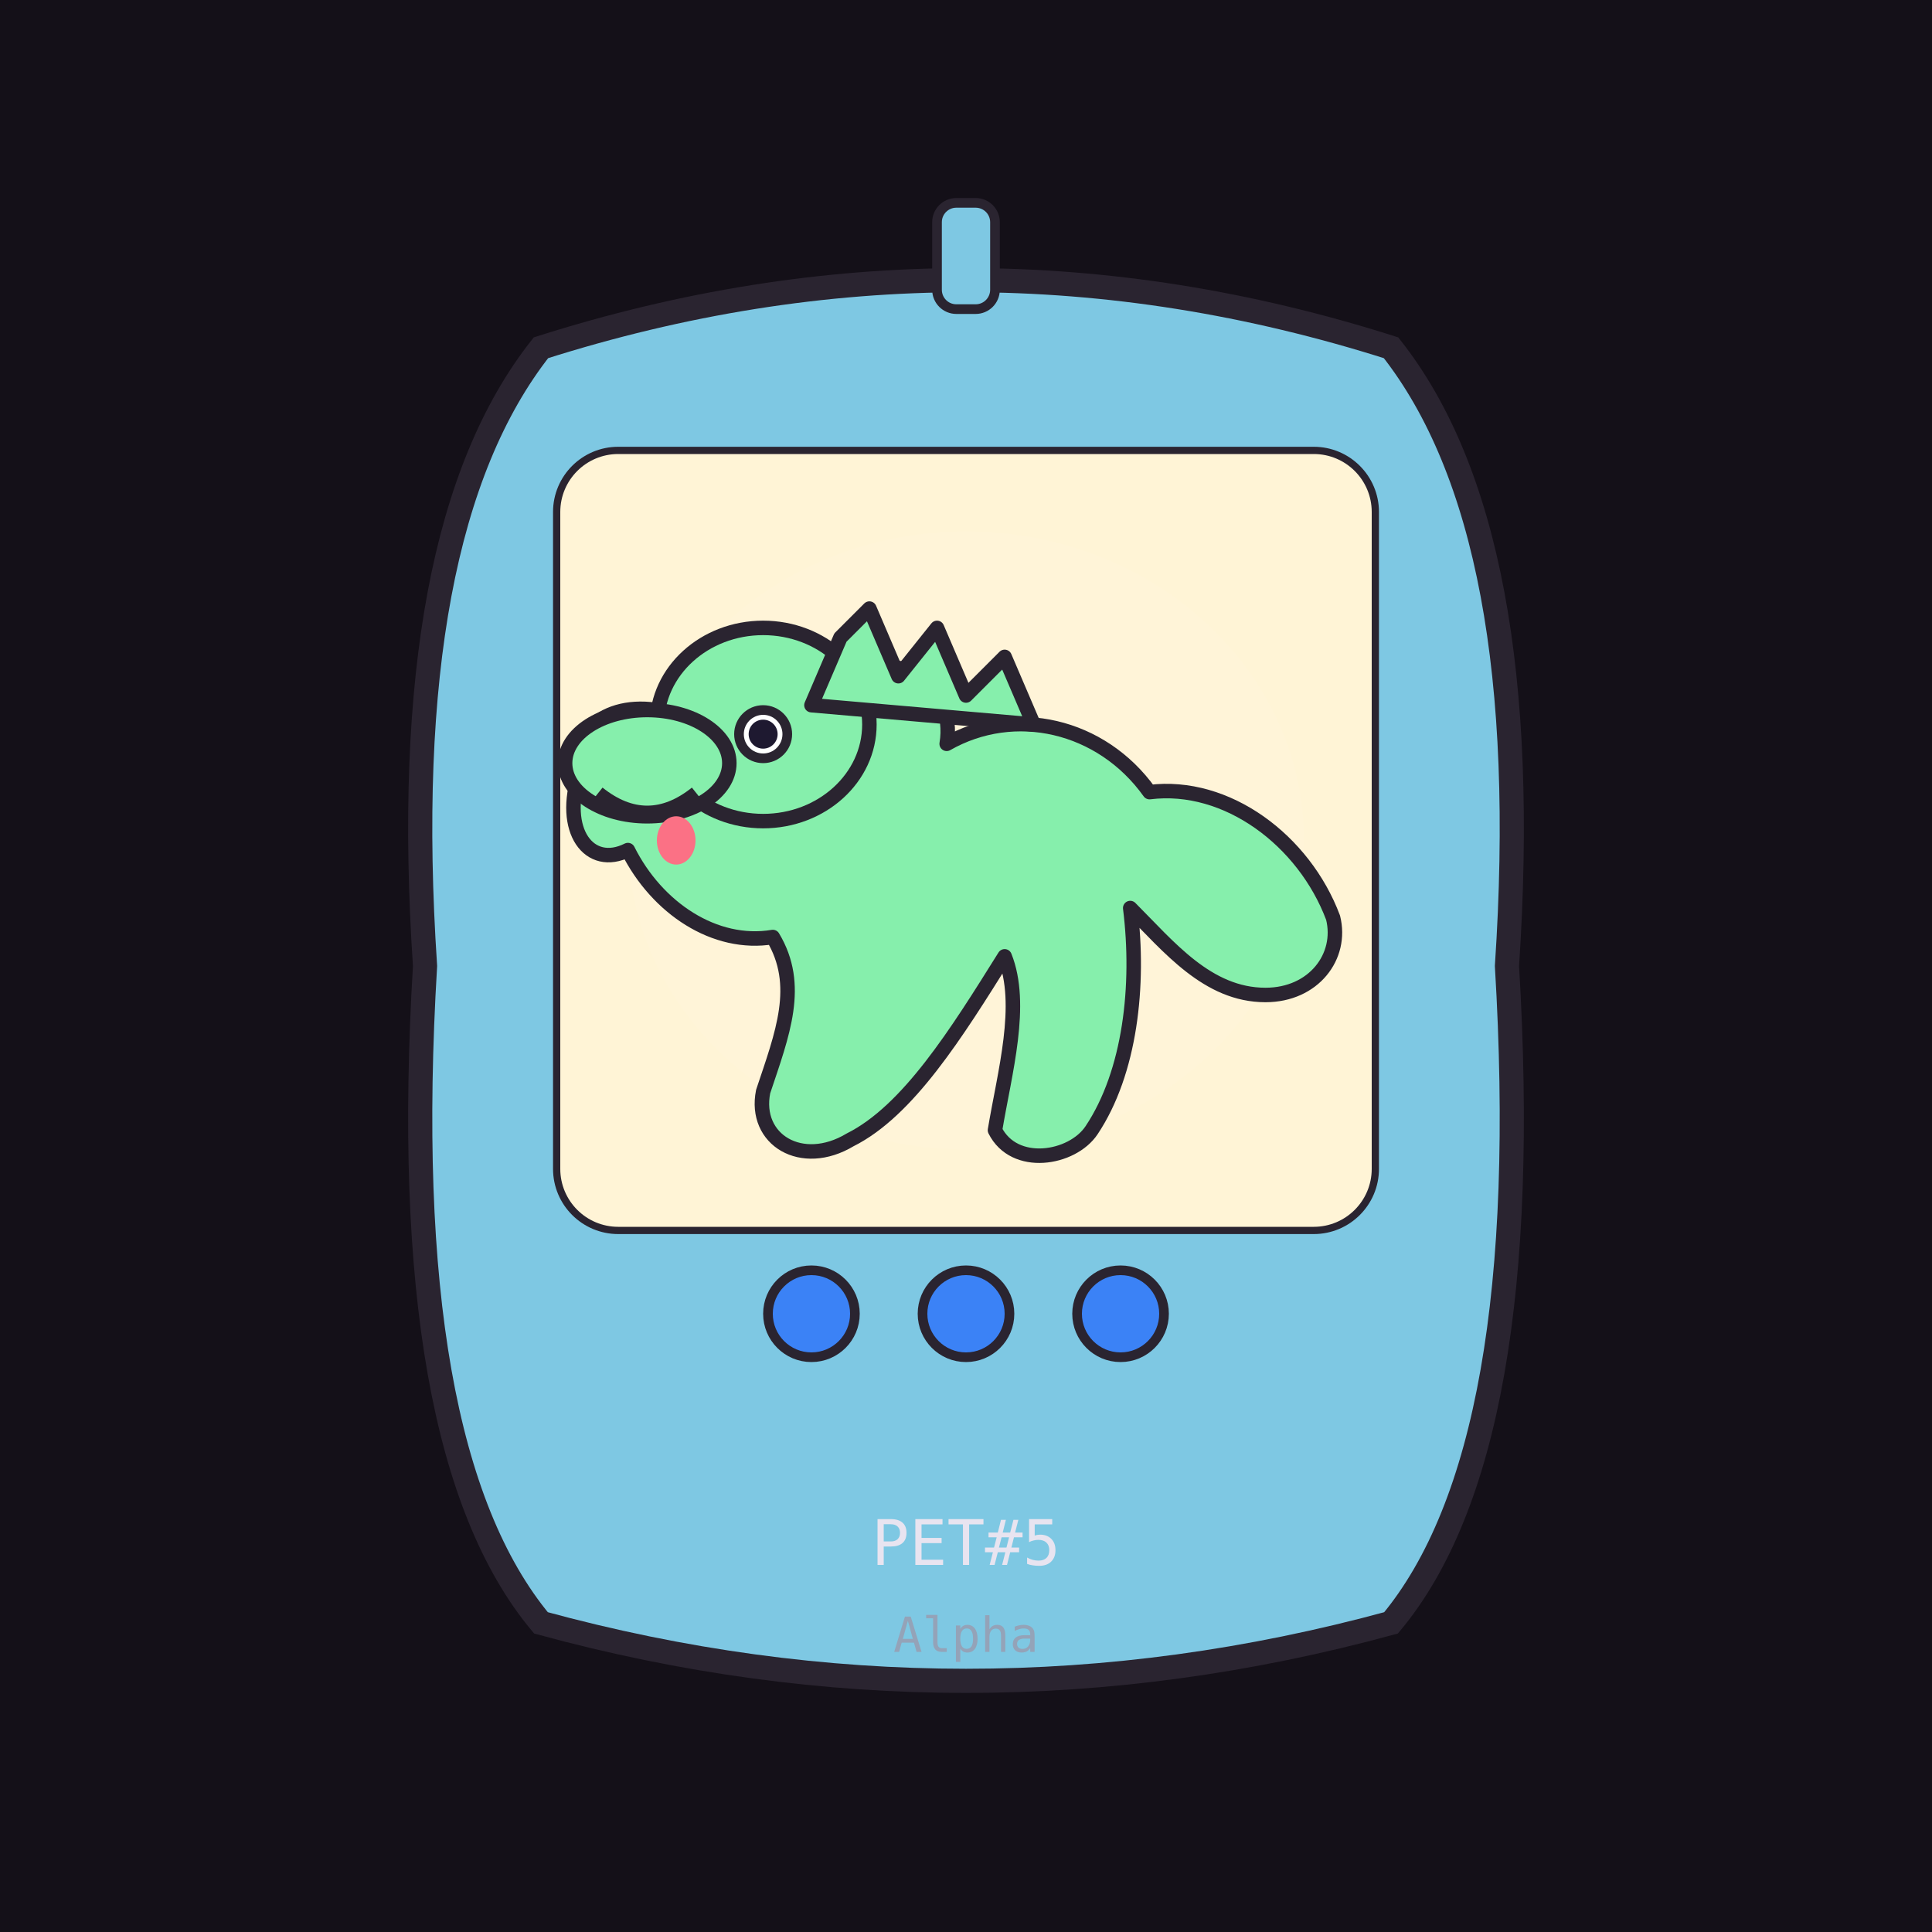
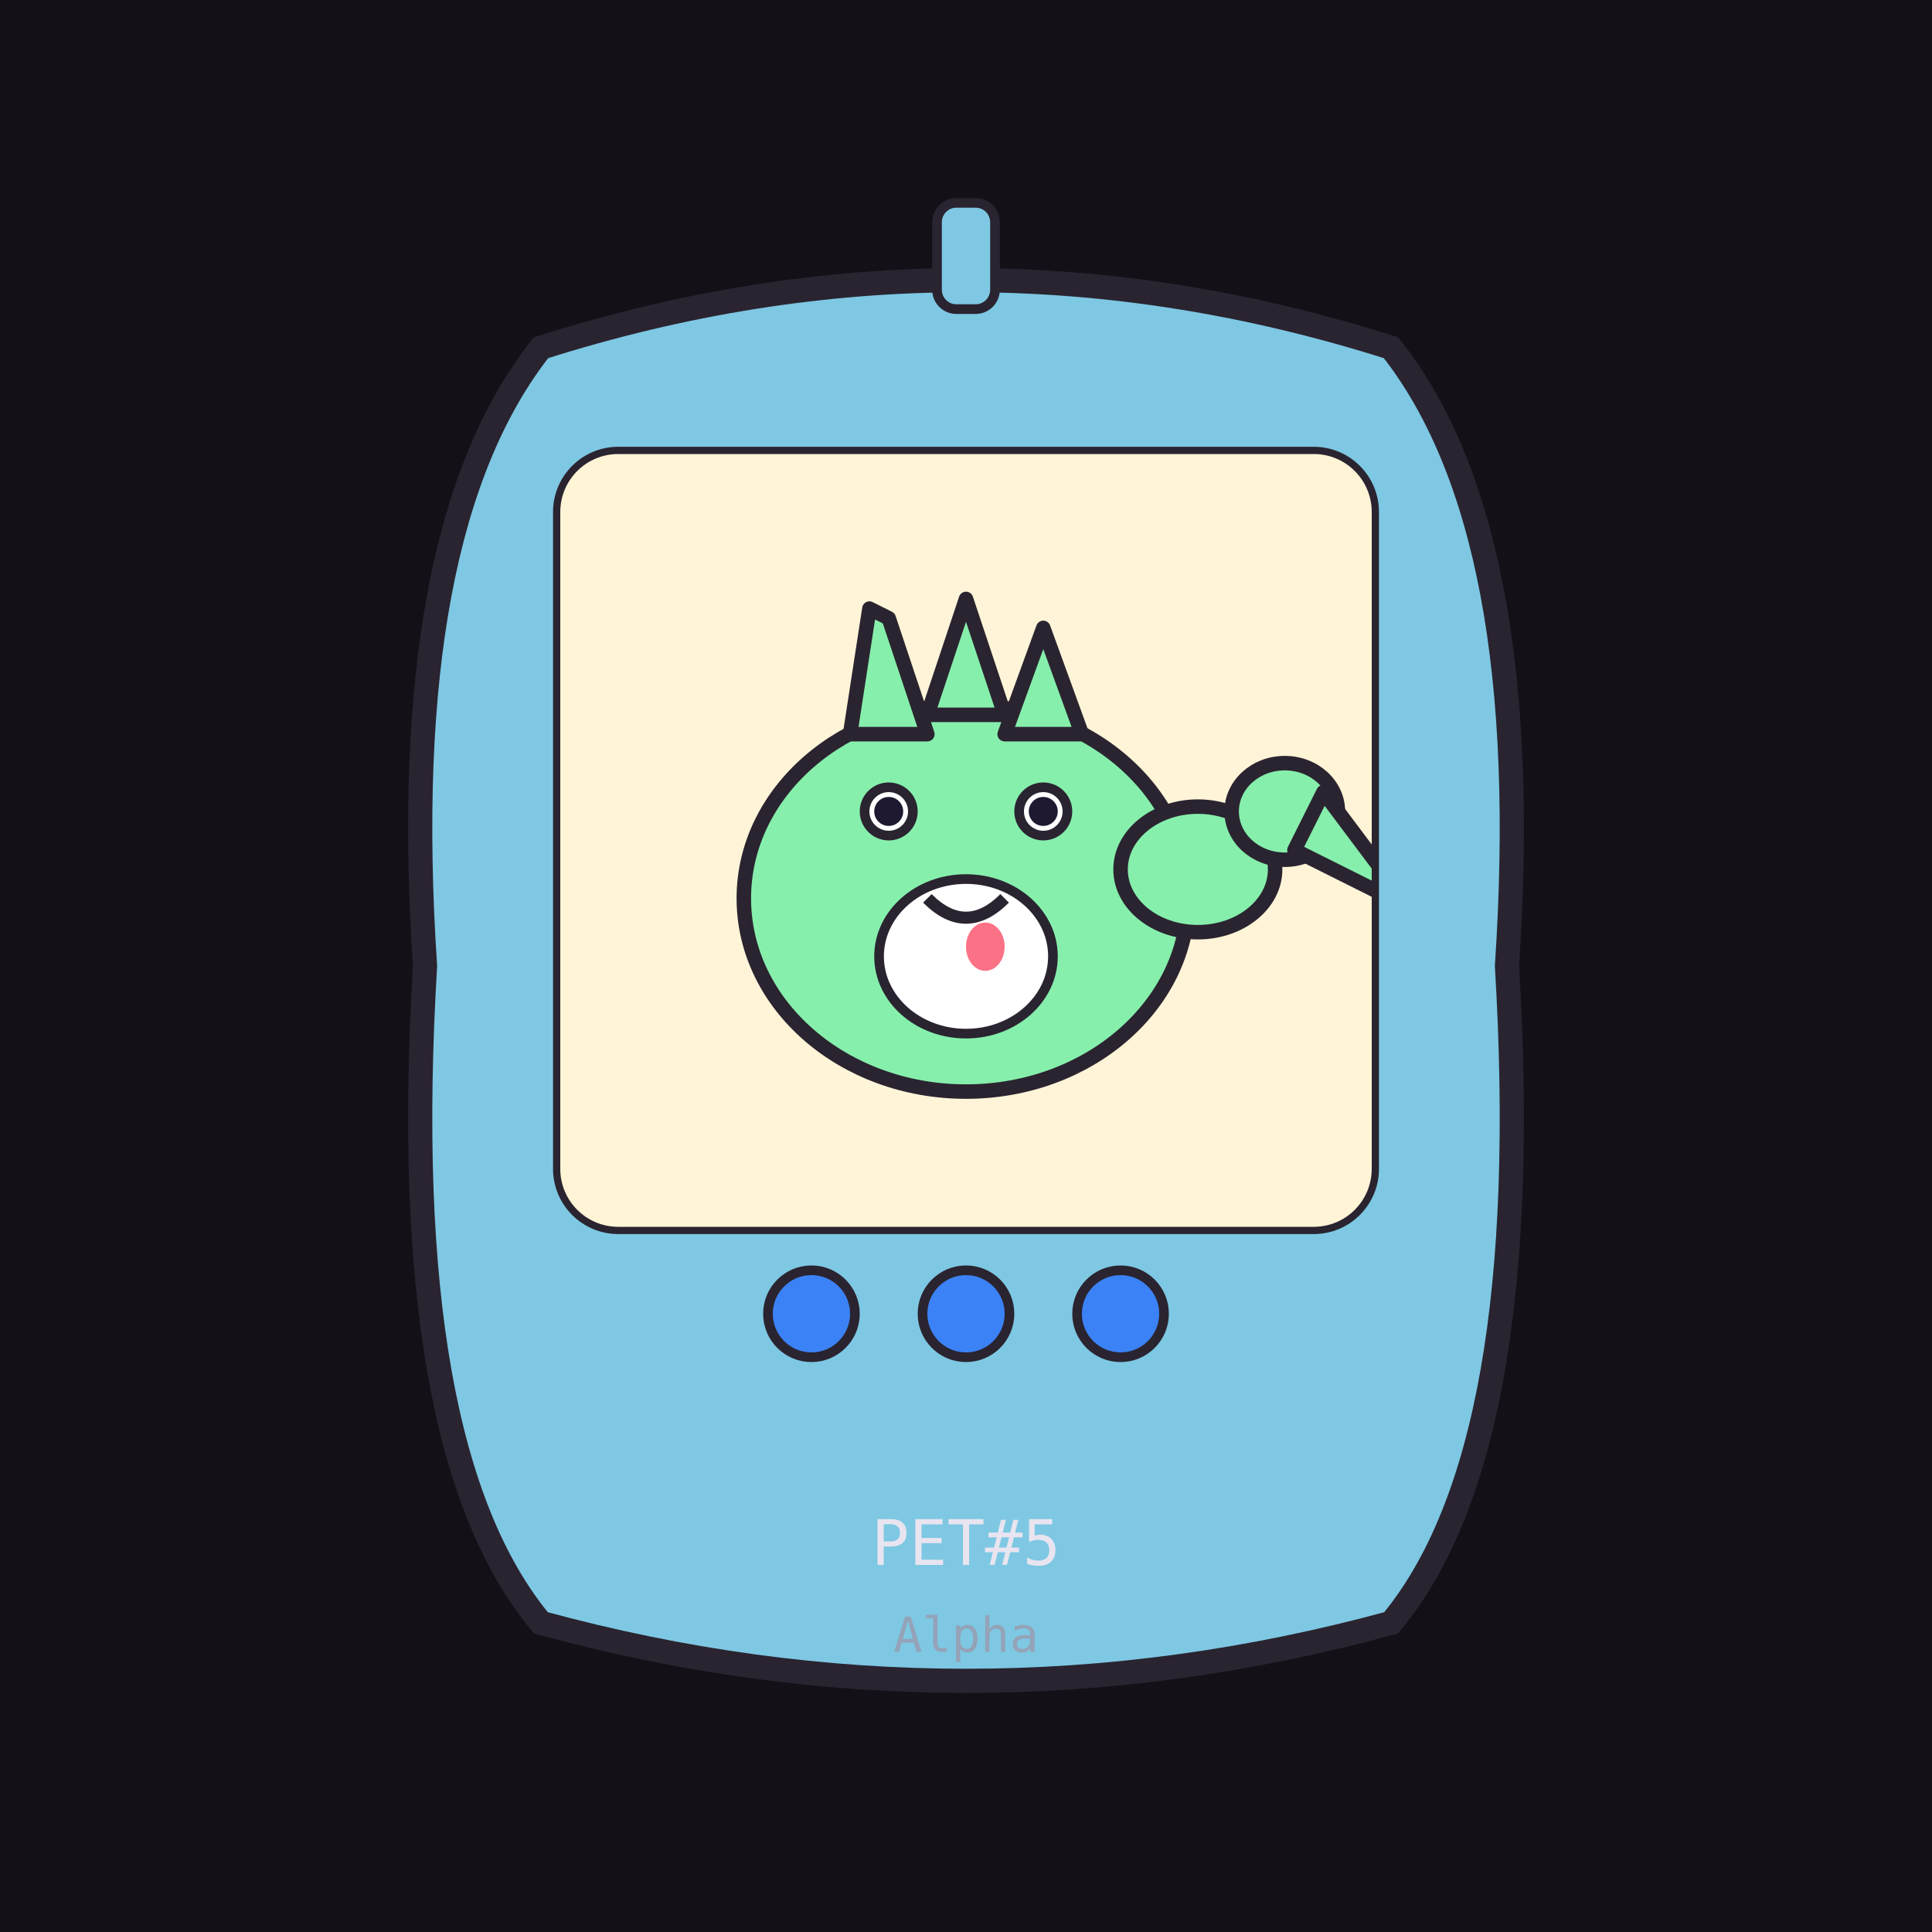
<svg xmlns="http://www.w3.org/2000/svg" viewBox="0 0 400 400">
  <defs>
    <clipPath id="scr">
      <rect x="116" y="94" width="168" height="160" rx="12" />
    </clipPath>
  </defs>
  <rect width="400" height="400" fill="#141018" />
  <path fill="#7ec8e3" stroke="#2a2430" stroke-width="5" d="M112 72 Q200 44 288 72 Q318 110 312 200 Q318 300 288 336 Q200 360 112 336 Q82 300 88 200 Q82 110 112 72 Z" />
  <rect x="194" y="42" width="12" height="22" rx="4" fill="#7ec8e3" stroke="#2a2430" stroke-width="2" />
  <rect x="116" y="94" width="168" height="160" rx="12" fill="#0c0a10" stroke="#2a2430" stroke-width="3" />
  <circle cx="168" cy="272" r="9" fill="#3b82f6" stroke="#2a2430" stroke-width="2" />
  <circle cx="200" cy="272" r="9" fill="#3b82f6" stroke="#2a2430" stroke-width="2" />
  <circle cx="232" cy="272" r="9" fill="#3b82f6" stroke="#2a2430" stroke-width="2" />
  <text x="200" y="324" text-anchor="middle" fill="#e8e4f0" font-size="13" font-family="monospace">PET#5</text>
  <text x="200" y="342" text-anchor="middle" fill="#94a3b8" font-size="10" font-family="monospace">Alpha</text>
  <g clip-path="url(#scr)">
    <g>
      <rect x="116" y="94" width="168" height="160" fill="#fff4d6" />
      <ellipse cx="200" cy="174" rx="70" ry="64" fill="#fff" fill-opacity=".04">
        <animate attributeName="fill-opacity" values=".04;.12;.04" dur="2.8s" repeatCount="indefinite" />
      </ellipse>
      <g data-dino="1">
-         <path data-dino-body="1" data-tail="1" d="M120 160 C118 150 128 144 140 148 C148 134 164 128 176 140 C186 134 198 142 196 154 C210 146 228 150 238 164 C254 162 270 174 276 190 C278 198 272 206 262 206 C250 206 242 196 234 188 C236 204 234 222 226 234 C222 240 210 242 206 234 C208 222 212 208 208 198 C198 214 188 230 176 236 C166 242 156 236 158 226 C162 214 166 204 160 194 C148 196 136 188 130 176 C122 180 116 172 120 160 Z" fill="#86efac" stroke="#2a2430" stroke-width="3" stroke-linejoin="round" />
-         <ellipse data-dino-head="1" cx="158" cy="150" rx="22" ry="20" fill="#86efac" stroke="#2a2430" stroke-width="3" stroke-linejoin="round" />
-         <ellipse cx="134" cy="158" rx="17" ry="11" fill="#86efac" stroke="#2a2430" stroke-width="3" stroke-linejoin="round" />
-         <polygon data-ridge="1" points="168,146 174,132 180,126 186,140 194,130 200,144 208,136 214,150" fill="#86efac" stroke="#2a2430" stroke-width="3" stroke-linejoin="round" />
+         <ellipse data-dino-body="1" data-dino-head="1" cx="200" cy="186" rx="46" ry="40" fill="#86efac" stroke="#2a2430" stroke-width="3" stroke-linejoin="round" />
+         <polygon data-ridge="1" points="176,152 180,126 184,128 192,152" fill="#86efac" stroke="#2a2430" stroke-width="3" stroke-linejoin="round" />
+         <polygon points="192,148 200,124 208,148" fill="#86efac" stroke="#2a2430" stroke-width="3" stroke-linejoin="round" />
+         <polygon points="208,152 216,130 224,152" fill="#86efac" stroke="#2a2430" stroke-width="3" stroke-linejoin="round" />
+         <ellipse data-snout="1" cx="200" cy="204" rx="14" ry="8" fill="#86efac" stroke="#2a2430" stroke-width="3" stroke-linejoin="round" />
+         <ellipse data-tail="1" cx="248" cy="180" rx="16" ry="13" fill="#86efac" stroke="#2a2430" stroke-width="3" stroke-linejoin="round" />
+         <ellipse cx="266" cy="168" rx="11" ry="10" fill="#86efac" stroke="#2a2430" stroke-width="3" stroke-linejoin="round" />
+         <polygon points="274,164 292,188 268,176" fill="#86efac" stroke="#2a2430" stroke-width="3" stroke-linejoin="round" />
+         <circle cx="186" cy="196" r="3" fill="#000" />
+         <circle cx="210" cy="202" r="3" fill="#000" />
+         <circle cx="198" cy="210" r="3" fill="#000" />
      </g>
-       <g data-face="1" data-sp="2" data-cx="158" data-ey="152" data-gap="8">
+       <ellipse data-belly="1" cx="200" cy="198" rx="18" ry="16" fill="#ffffff" stroke="#2a2430" stroke-width="2" />
+       <g data-face="1" data-sp="2" data-cx="200" data-ey="168" data-gap="16">
        <g data-eyes="0" data-kind="0">
-           <circle cx="158" cy="152" data-dino-eye="1" r="5" fill="#fff" stroke="#2a2430" stroke-width="2" />
-           <circle cx="158" cy="152" r="3" fill="#1e1930">
+           <circle cx="184" cy="168" data-dino-eye="1" r="5" fill="#fff" stroke="#2a2430" stroke-width="2" />
+           <circle cx="184" cy="168" r="3" fill="#1e1930">
+             <animate attributeName="opacity" values="1;1;1;.2;1" dur="3.2s" repeatCount="indefinite" />
+           </circle>
+           <circle cx="216" cy="168" data-dino-eye="1" r="5" fill="#fff" stroke="#2a2430" stroke-width="2" />
+           <circle cx="216" cy="168" r="3" fill="#1e1930">
            <animate attributeName="opacity" values="1;1;1;.2;1" dur="3.2s" repeatCount="indefinite" />
          </circle>
        </g>
-         <path data-snout="1" d="M124 164 Q134 172 144 164" fill="none" stroke="#2a2430" stroke-width="2.4" />
-         <ellipse cx="140" cy="174" rx="4" ry="5" fill="#fb7185" />
+         <path d="M192 186 Q200 194 208 186" fill="none" stroke="#2a2430" stroke-width="2.5" />
+         <ellipse cx="204" cy="196" rx="4" ry="5" fill="#fb7185" />
      </g>
      <animateTransform attributeName="transform" type="translate" values="0 0;1 -1;-1 1;0 0" dur="9s" repeatCount="indefinite" />
    </g>
  </g>
</svg>
